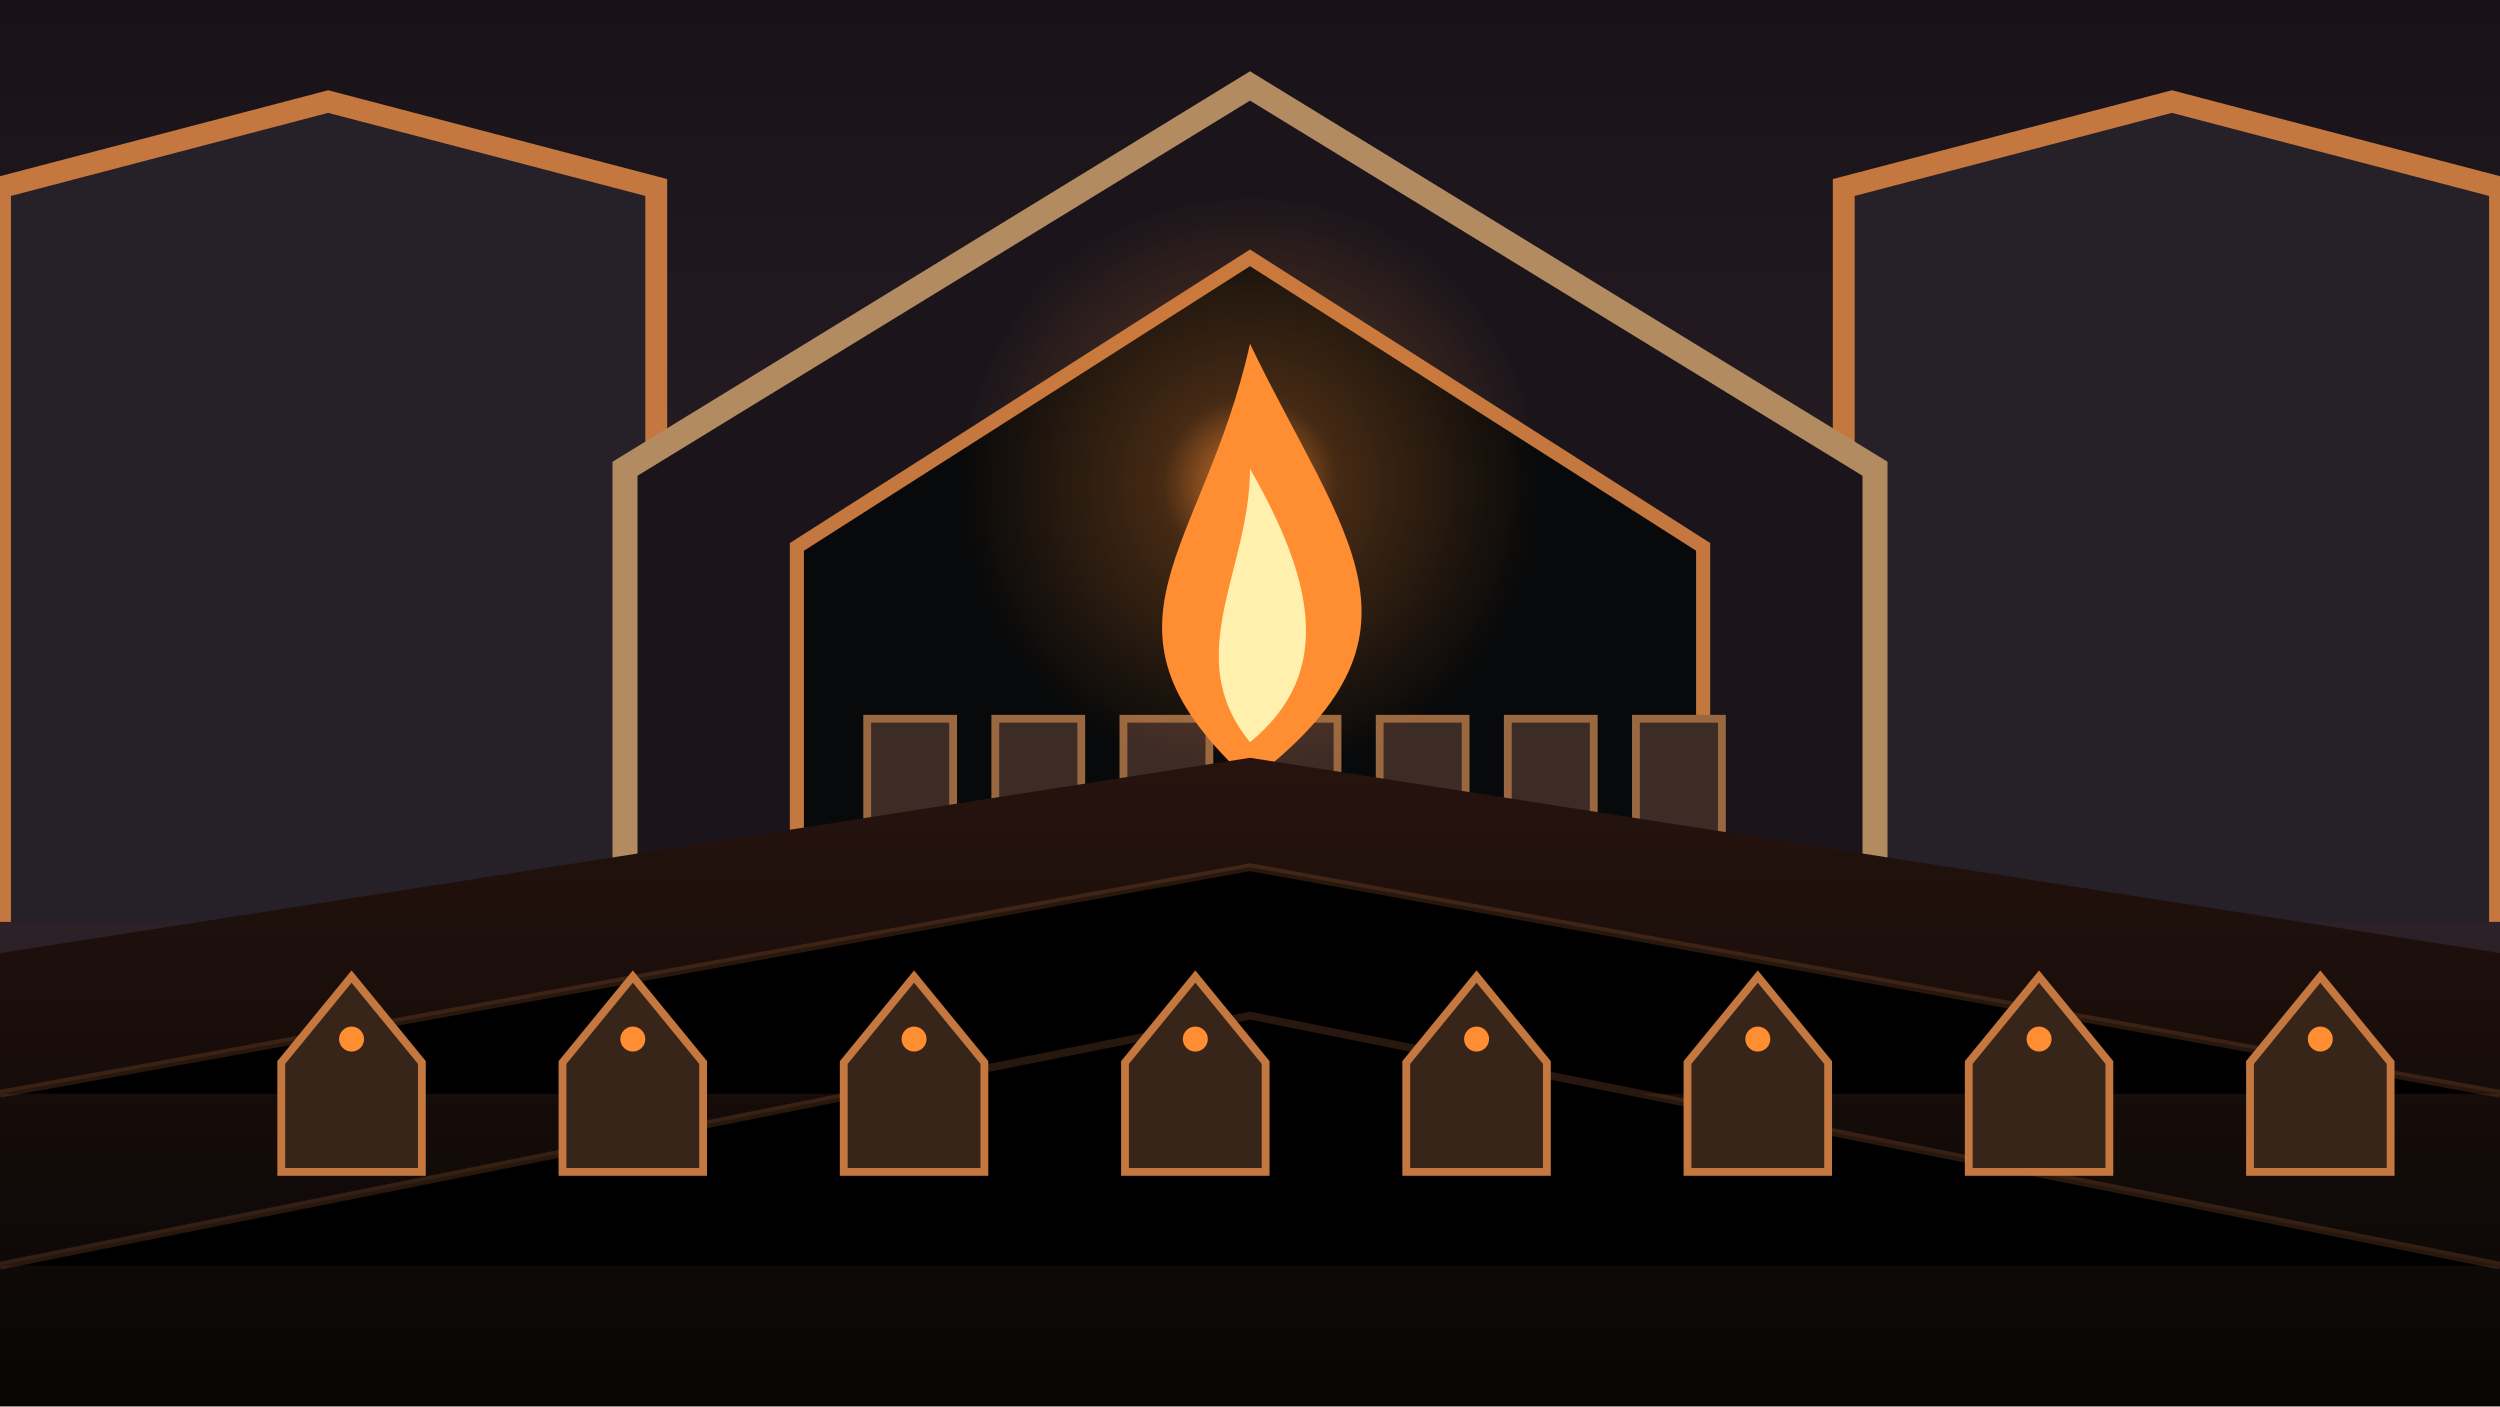
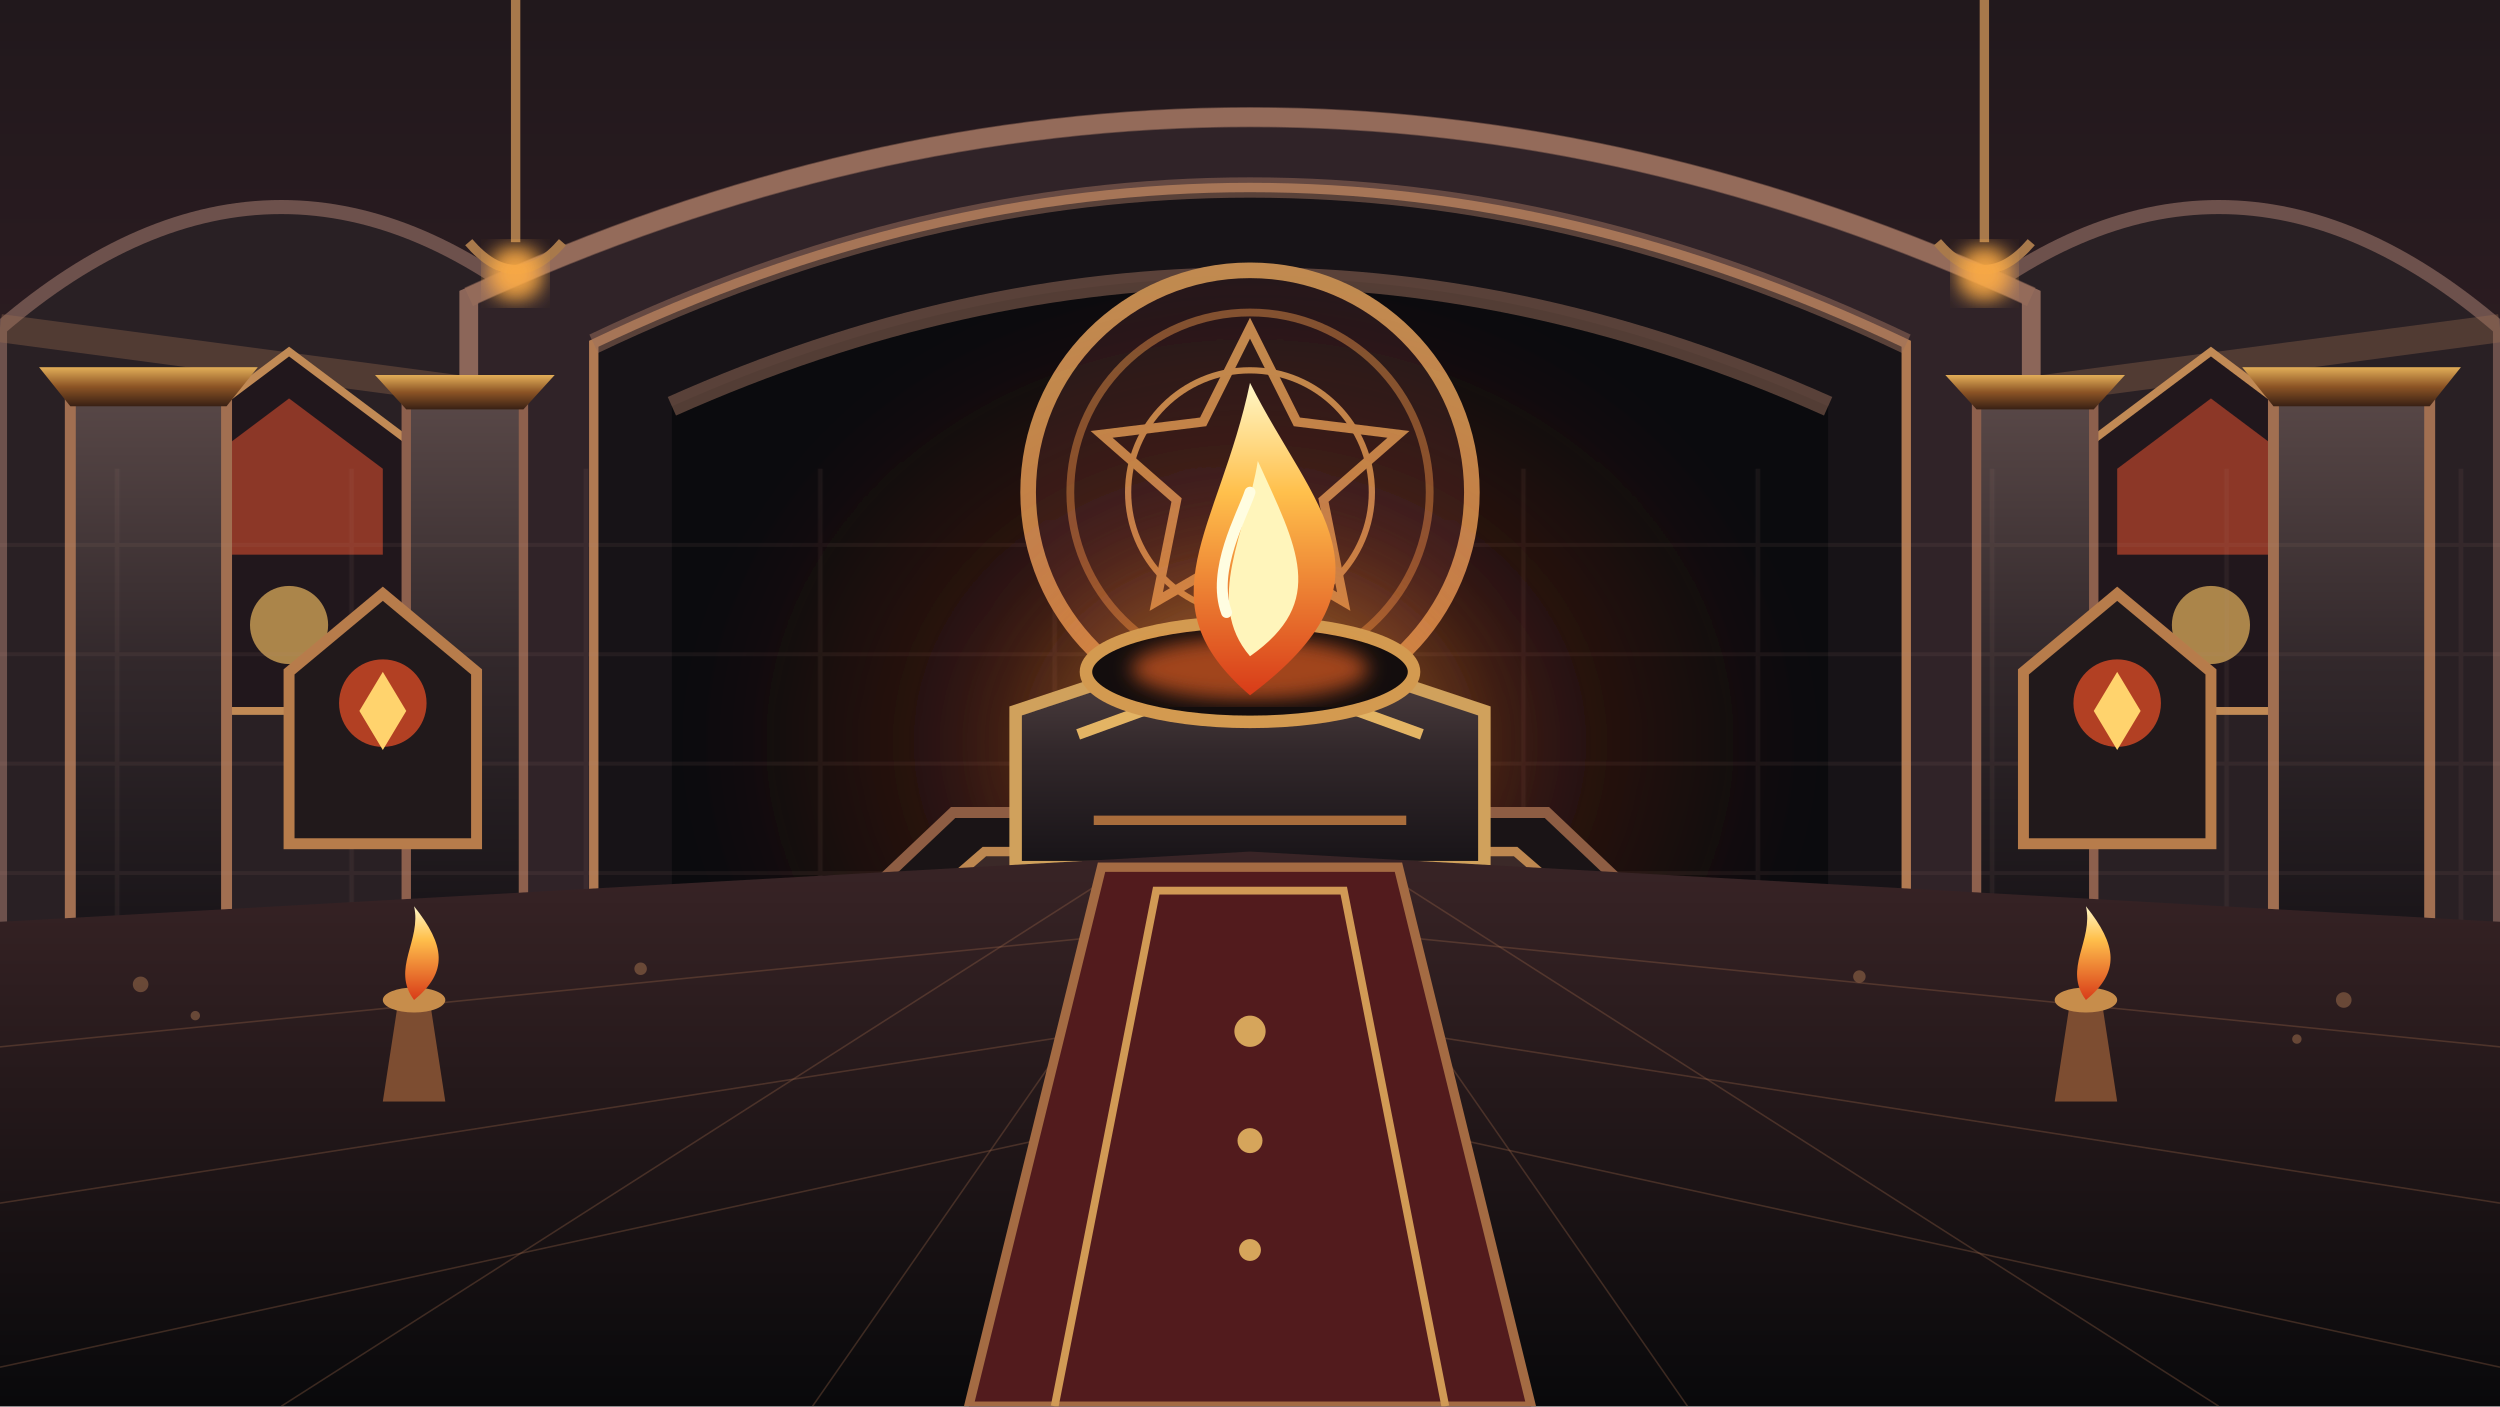
<svg xmlns="http://www.w3.org/2000/svg" viewBox="0 0 1600 900" preserveAspectRatio="xMidYMid slice">
  <defs>
-     <linearGradient id="bg" x2="0" y2="1">
-       <stop stop-color="#181218" />
-       <stop offset=".62" stop-color="#30242b" />
-       <stop offset="1" stop-color="#050709" />
+     <linearGradient id="wall" x2="0" y2="1">
+       <stop stop-color="#21181c" />
+       <stop offset=".55" stop-color="#382127" />
+       <stop offset="1" stop-color="#120c10" />
+     </linearGradient>
+     <linearGradient id="stone" x2="0" y2="1">
+       <stop stop-color="#5b4a49" />
+       <stop offset=".5" stop-color="#32282b" />
+       <stop offset="1" stop-color="#171317" />
+     </linearGradient>
+     <linearGradient id="gold" x2="0" y2="1">
+       <stop stop-color="#e2ae58" />
+       <stop offset=".5" stop-color="#8c5425" />
+       <stop offset="1" stop-color="#392014" />
    </linearGradient>
    <linearGradient id="floor" x2="0" y2="1">
-       <stop stop-color="#26130e" />
-       <stop offset="1" stop-color="#070605" />
+       <stop stop-color="#392426" />
+       <stop offset="1" stop-color="#09090b" />
    </linearGradient>
-     <linearGradient id="wood" x2="0" y2="1">
-       <stop stop-color="#c4773e" />
-       <stop offset=".5" stop-color="#4a2d1b" />
-       <stop offset="1" stop-color="#160d08" />
+     <radialGradient id="fireGlow">
+       <stop stop-color="#fff1a6" stop-opacity=".95" />
+       <stop offset=".18" stop-color="#ff9d32" stop-opacity=".55" />
+       <stop offset=".55" stop-color="#d53d20" stop-opacity=".16" />
+       <stop offset="1" stop-color="#d53d20" stop-opacity="0" />
+     </radialGradient>
+     <linearGradient id="flame" x2="0" y2="1">
+       <stop stop-color="#fff7c7" />
+       <stop offset=".35" stop-color="#ffc04c" />
+       <stop offset="1" stop-color="#d83b18" />
    </linearGradient>
-     <radialGradient id="glow">
-       <stop stop-color="#ff8d32" stop-opacity=".85" />
-       <stop offset=".3" stop-color="#ff8d32" stop-opacity=".25" />
-       <stop offset="1" stop-color="#ff8d32" stop-opacity="0" />
-     </radialGradient>
-     <filter id="blur">
-       <feGaussianBlur stdDeviation="18" />
+     <filter id="glow">
+       <feGaussianBlur stdDeviation="22" />
+     </filter>
+     <filter id="soft">
+       <feGaussianBlur stdDeviation="6" />
    </filter>
    <filter id="shadow">
-       <feGaussianBlur stdDeviation="7" />
+       <feGaussianBlur stdDeviation="9" />
    </filter>
+     <pattern id="blocks" width="150" height="70" patternUnits="userSpaceOnUse">
+       <path d="M0 69H150M75 0V69" stroke="#b28a78" stroke-opacity=".12" stroke-width="3" />
+     </pattern>
  </defs>
-   <rect width="1600" height="900" fill="url(#bg)" />
-   <path d="M0 590V120L210 65L420 120V590M1180 590V120L1390 65L1600 120V590" fill="#262028" stroke="#c4773e" stroke-width="14" />
-   <path d="M400 590V300L800 55L1200 300V590Z" fill="#1b151b" stroke="#b38b61" stroke-width="16" />
-   <path d="M510 590V350L800 165L1090 350V590" fill="#08090a" stroke="#c4773e" stroke-width="9" />
-   <path d="M555 570v-110h55v110" fill="#3d2b25" stroke="#9a6840" stroke-width="5" />
-   <path d="M637 570v-110h55v110" fill="#3d2b25" stroke="#9a6840" stroke-width="5" />
-   <path d="M719 570v-110h55v110" fill="#3d2b25" stroke="#9a6840" stroke-width="5" />
-   <path d="M801 570v-110h55v110" fill="#3d2b25" stroke="#9a6840" stroke-width="5" />
-   <path d="M883 570v-110h55v110" fill="#3d2b25" stroke="#9a6840" stroke-width="5" />
-   <path d="M965 570v-110h55v110" fill="#3d2b25" stroke="#9a6840" stroke-width="5" />
-   <path d="M1047 570v-110h55v110" fill="#3d2b25" stroke="#9a6840" stroke-width="5" />
-   <circle cx="800" cy="310" r="185" fill="url(#glow)" />
-   <path d="M800 500C690 400 770 355 800 220C860 345 925 405 800 500Z" fill="#ff8d32" />
-   <path d="M800 475C755 420 800 365 800 300C840 370 855 430 800 475Z" fill="#fff1ad" />
-   <circle cx="500" cy="650" r="8" fill="#ff8d32" />
-   <circle cx="585" cy="632" r="11" fill="#ff8d32" />
-   <circle cx="670" cy="650" r="14" fill="#ff8d32" />
-   <circle cx="755" cy="632" r="8" fill="#ff8d32" />
-   <circle cx="840" cy="650" r="11" fill="#ff8d32" />
-   <circle cx="925" cy="632" r="14" fill="#ff8d32" />
-   <circle cx="1010" cy="650" r="8" fill="#ff8d32" />
-   <circle cx="1095" cy="632" r="11" fill="#ff8d32" />
-   <path d="M0 610L800 485L1600 610V900H0Z" fill="url(#floor)" />
-   <path d="M0 700L800 555L1600 700M0 810L800 650L1600 810" stroke="#c4773e" stroke-opacity=".2" stroke-width="5" />
-   <path d="M180 680l45-55 45 55v70h-90Z" fill="#38251a" stroke="#c4773e" stroke-width="5" />
-   <circle cx="225" cy="665" r="8" fill="#ff8d32" />
-   <path d="M360 680l45-55 45 55v70h-90Z" fill="#38251a" stroke="#c4773e" stroke-width="5" />
-   <circle cx="405" cy="665" r="8" fill="#ff8d32" />
-   <path d="M540 680l45-55 45 55v70h-90Z" fill="#38251a" stroke="#c4773e" stroke-width="5" />
-   <circle cx="585" cy="665" r="8" fill="#ff8d32" />
-   <path d="M720 680l45-55 45 55v70h-90Z" fill="#38251a" stroke="#c4773e" stroke-width="5" />
-   <circle cx="765" cy="665" r="8" fill="#ff8d32" />
-   <path d="M900 680l45-55 45 55v70h-90Z" fill="#38251a" stroke="#c4773e" stroke-width="5" />
-   <circle cx="945" cy="665" r="8" fill="#ff8d32" />
-   <path d="M1080 680l45-55 45 55v70h-90Z" fill="#38251a" stroke="#c4773e" stroke-width="5" />
-   <circle cx="1125" cy="665" r="8" fill="#ff8d32" />
-   <path d="M1260 680l45-55 45 55v70h-90Z" fill="#38251a" stroke="#c4773e" stroke-width="5" />
-   <circle cx="1305" cy="665" r="8" fill="#ff8d32" />
-   <path d="M1440 680l45-55 45 55v70h-90Z" fill="#38251a" stroke="#c4773e" stroke-width="5" />
-   <circle cx="1485" cy="665" r="8" fill="#ff8d32" />
+   <rect width="1600" height="900" fill="url(#wall)" />
+   <path d="M0 590V210Q180 55 360 210V590M1240 590V210Q1420 55 1600 210V590" fill="#292024" stroke="#6d514c" stroke-width="9" />
+   <path d="M300 590V190Q800 -40 1300 190V590Z" fill="#302328" stroke="#8c6659" stroke-width="12" />
+   <path d="M380 590V220Q800 20 1220 220V590" fill="#171317" stroke="#b17a52" stroke-width="6" />
+   <path d="M430 590V260Q800 95 1170 260V590" fill="#0b0b0e" />
+   <path d="M300 590H1300" stroke="#d2a36a" stroke-opacity=".28" stroke-width="20" />
+   <path d="M0 210L300 250M1600 210L1300 250" stroke="#9c6d52" stroke-opacity=".35" stroke-width="18" />
+   <path d="M300 190Q800 -40 1300 190M380 220Q800 20 1220 220M430 260Q800 95 1170 260" fill="none" stroke="#9d705c" stroke-opacity=".5" stroke-width="13" />
+   <g stroke="#c18a55" stroke-width="5" fill="#21171c">
+     <path d="M105 285L185 225L265 285V455H105Z" />
+     <path d="M1335 285L1415 225L1495 285V455H1335Z" />
+   </g>
+   <g fill="#a63e29" opacity=".8">
+     <path d="M125 300L185 255L245 300V355H125Z" />
+     <path d="M1355 300L1415 255L1475 300V355H1355Z" />
+   </g>
+   <g fill="#e6b45e" opacity=".7">
+     <circle cx="185" cy="400" r="25" />
+     <circle cx="1415" cy="400" r="25" />
+   </g>
+   <g>
+     <path d="M45 240H145V610H45Z" fill="url(#stone)" stroke="#a16f51" stroke-width="7" />
+     <path d="M1455 240H1555V610H1455Z" fill="url(#stone)" stroke="#a16f51" stroke-width="7" />
+     <path d="M260 245H335V600H260Z" fill="url(#stone)" stroke="#8d604d" stroke-width="6" />
+     <path d="M1265 245H1340V600H1265Z" fill="url(#stone)" stroke="#8d604d" stroke-width="6" />
+     <g fill="url(#gold)">
+       <path d="M25 235H165L145 260H45Z" />
+       <path d="M1435 235H1575L1555 260H1455Z" />
+       <path d="M240 240H355L335 262H260Z" />
+       <path d="M1245 240H1360L1340 262H1265Z" />
+     </g>
+   </g>
+   <path d="M0 300H1600V590H0Z" fill="url(#blocks)" opacity=".7" />
+   <circle cx="800" cy="315" r="142" fill="#24171a" stroke="#c18b50" stroke-width="10" />
+   <circle cx="800" cy="315" r="115" fill="none" stroke="#815331" stroke-width="5" />
+   <circle cx="800" cy="315" r="78" fill="none" stroke="#c18b50" stroke-width="4" />
+   <g fill="none" stroke="#c18b50" stroke-width="6">
+     <path d="M800 210L830 270L895 278L847 320L860 385L800 350L740 385L753 320L705 278L770 270Z" />
+   </g>
+   <circle cx="800" cy="315" r="18" fill="#ffbd50" />
+   <ellipse cx="800" cy="475" rx="350" ry="290" fill="url(#fireGlow)" filter="url(#glow)" />
+   <path d="M515 610L610 520H990L1085 610Z" fill="#1a1416" stroke="#8e5d43" stroke-width="7" />
+   <path d="M555 610L630 545H970L1045 610Z" fill="#3b2928" stroke="#bd8750" stroke-width="6" />
+   <path d="M610 610L665 570H935L990 610Z" fill="#5a3b30" stroke="#d09a55" stroke-width="5" />
+   <path d="M650 555V455L800 405L950 455V555Z" fill="url(#stone)" stroke="#d0a15c" stroke-width="8" />
+   <path d="M690 470L800 430L910 470" fill="none" stroke="#e3b464" stroke-width="7" />
+   <path d="M700 525H900" stroke="#a96d3c" stroke-width="6" />
+   <ellipse cx="800" cy="430" rx="105" ry="32" fill="#130d0d" stroke="#d39a50" stroke-width="8" />
+   <ellipse cx="800" cy="428" rx="76" ry="20" fill="#ff6b25" opacity=".6" filter="url(#soft)" />
+   <path d="M800 445C730 385 780 340 800 245C840 325 900 370 800 445Z" fill="url(#flame)" />
+   <path d="M800 420C770 385 798 340 805 295C830 350 850 385 800 420Z" fill="#fff5bb" />
+   <path d="M785 392C775 365 795 330 800 315" fill="none" stroke="#fffde1" stroke-width="7" stroke-linecap="round" />
+   <g>
+     <path d="M185 540V430L245 380L305 430V540Z" fill="#21191b" stroke="#b77c4b" stroke-width="7" />
+     <path d="M1295 540V430L1355 380L1415 430V540Z" fill="#21191b" stroke="#b77c4b" stroke-width="7" />
+     <circle cx="245" cy="450" r="28" fill="#d64a26" opacity=".8" />
+     <circle cx="1355" cy="450" r="28" fill="#d64a26" opacity=".8" />
+     <path d="M245 430L260 455L245 480L230 455Z" fill="#ffd36d" />
+     <path d="M1355 430L1370 455L1355 480L1340 455Z" fill="#ffd36d" />
+   </g>
+   <path d="M0 590L800 545L1600 590V900H0Z" fill="url(#floor)" />
+   <g stroke="#9a6547" stroke-opacity=".34" fill="none">
+     <path d="M0 670L800 590L1600 670M0 770L800 645L1600 770M0 875L800 700L1600 875" />
+     <path d="M180 900L720 555M520 900L760 555M1080 900L840 555M1420 900L880 555" />
+   </g>
+   <path d="M620 900L705 555H895L980 900Z" fill="#521b1d" stroke="#a46b43" stroke-width="6" />
+   <path d="M675 900L740 570H860L925 900" fill="none" stroke="#d19a55" stroke-width="5" />
+   <g fill="#d6a55b">
+     <circle cx="800" cy="660" r="10" />
+     <circle cx="800" cy="730" r="8" />
+     <circle cx="800" cy="800" r="7" />
+   </g>
+   <g>
+     <path d="M245 705H285L275 640H255Z" fill="#7d4d31" />
+     <ellipse cx="265" cy="640" rx="20" ry="8" fill="#c78d4b" />
+     <path d="M265 640C250 620 270 602 265 580C285 605 287 622 265 640Z" fill="url(#flame)" />
+     <path d="M1315 705H1355L1345 640H1325Z" fill="#7d4d31" />
+     <ellipse cx="1335" cy="640" rx="20" ry="8" fill="#c78d4b" />
+     <path d="M1335 640C1320 620 1340 602 1335 580C1355 605 1357 622 1335 640Z" fill="url(#flame)" />
+   </g>
+   <g stroke="#a8794b" stroke-width="6" fill="none">
+     <path d="M330 0V155M1270 0V155" />
+     <path d="M300 155Q330 190 360 155M1240 155Q1270 190 1300 155" />
+   </g>
+   <g fill="#ffad45" opacity=".9">
+     <circle cx="330" cy="175" r="18" filter="url(#soft)" />
+     <circle cx="1270" cy="175" r="18" filter="url(#soft)" />
+   </g>
+   <g fill="#9b6b4b" opacity=".55">
+     <circle cx="90" cy="630" r="5" />
+     <circle cx="125" cy="650" r="3" />
+     <circle cx="1500" cy="640" r="5" />
+     <circle cx="1470" cy="665" r="3" />
+     <circle cx="410" cy="620" r="4" />
+     <circle cx="1190" cy="625" r="4" />
+   </g>
</svg>
